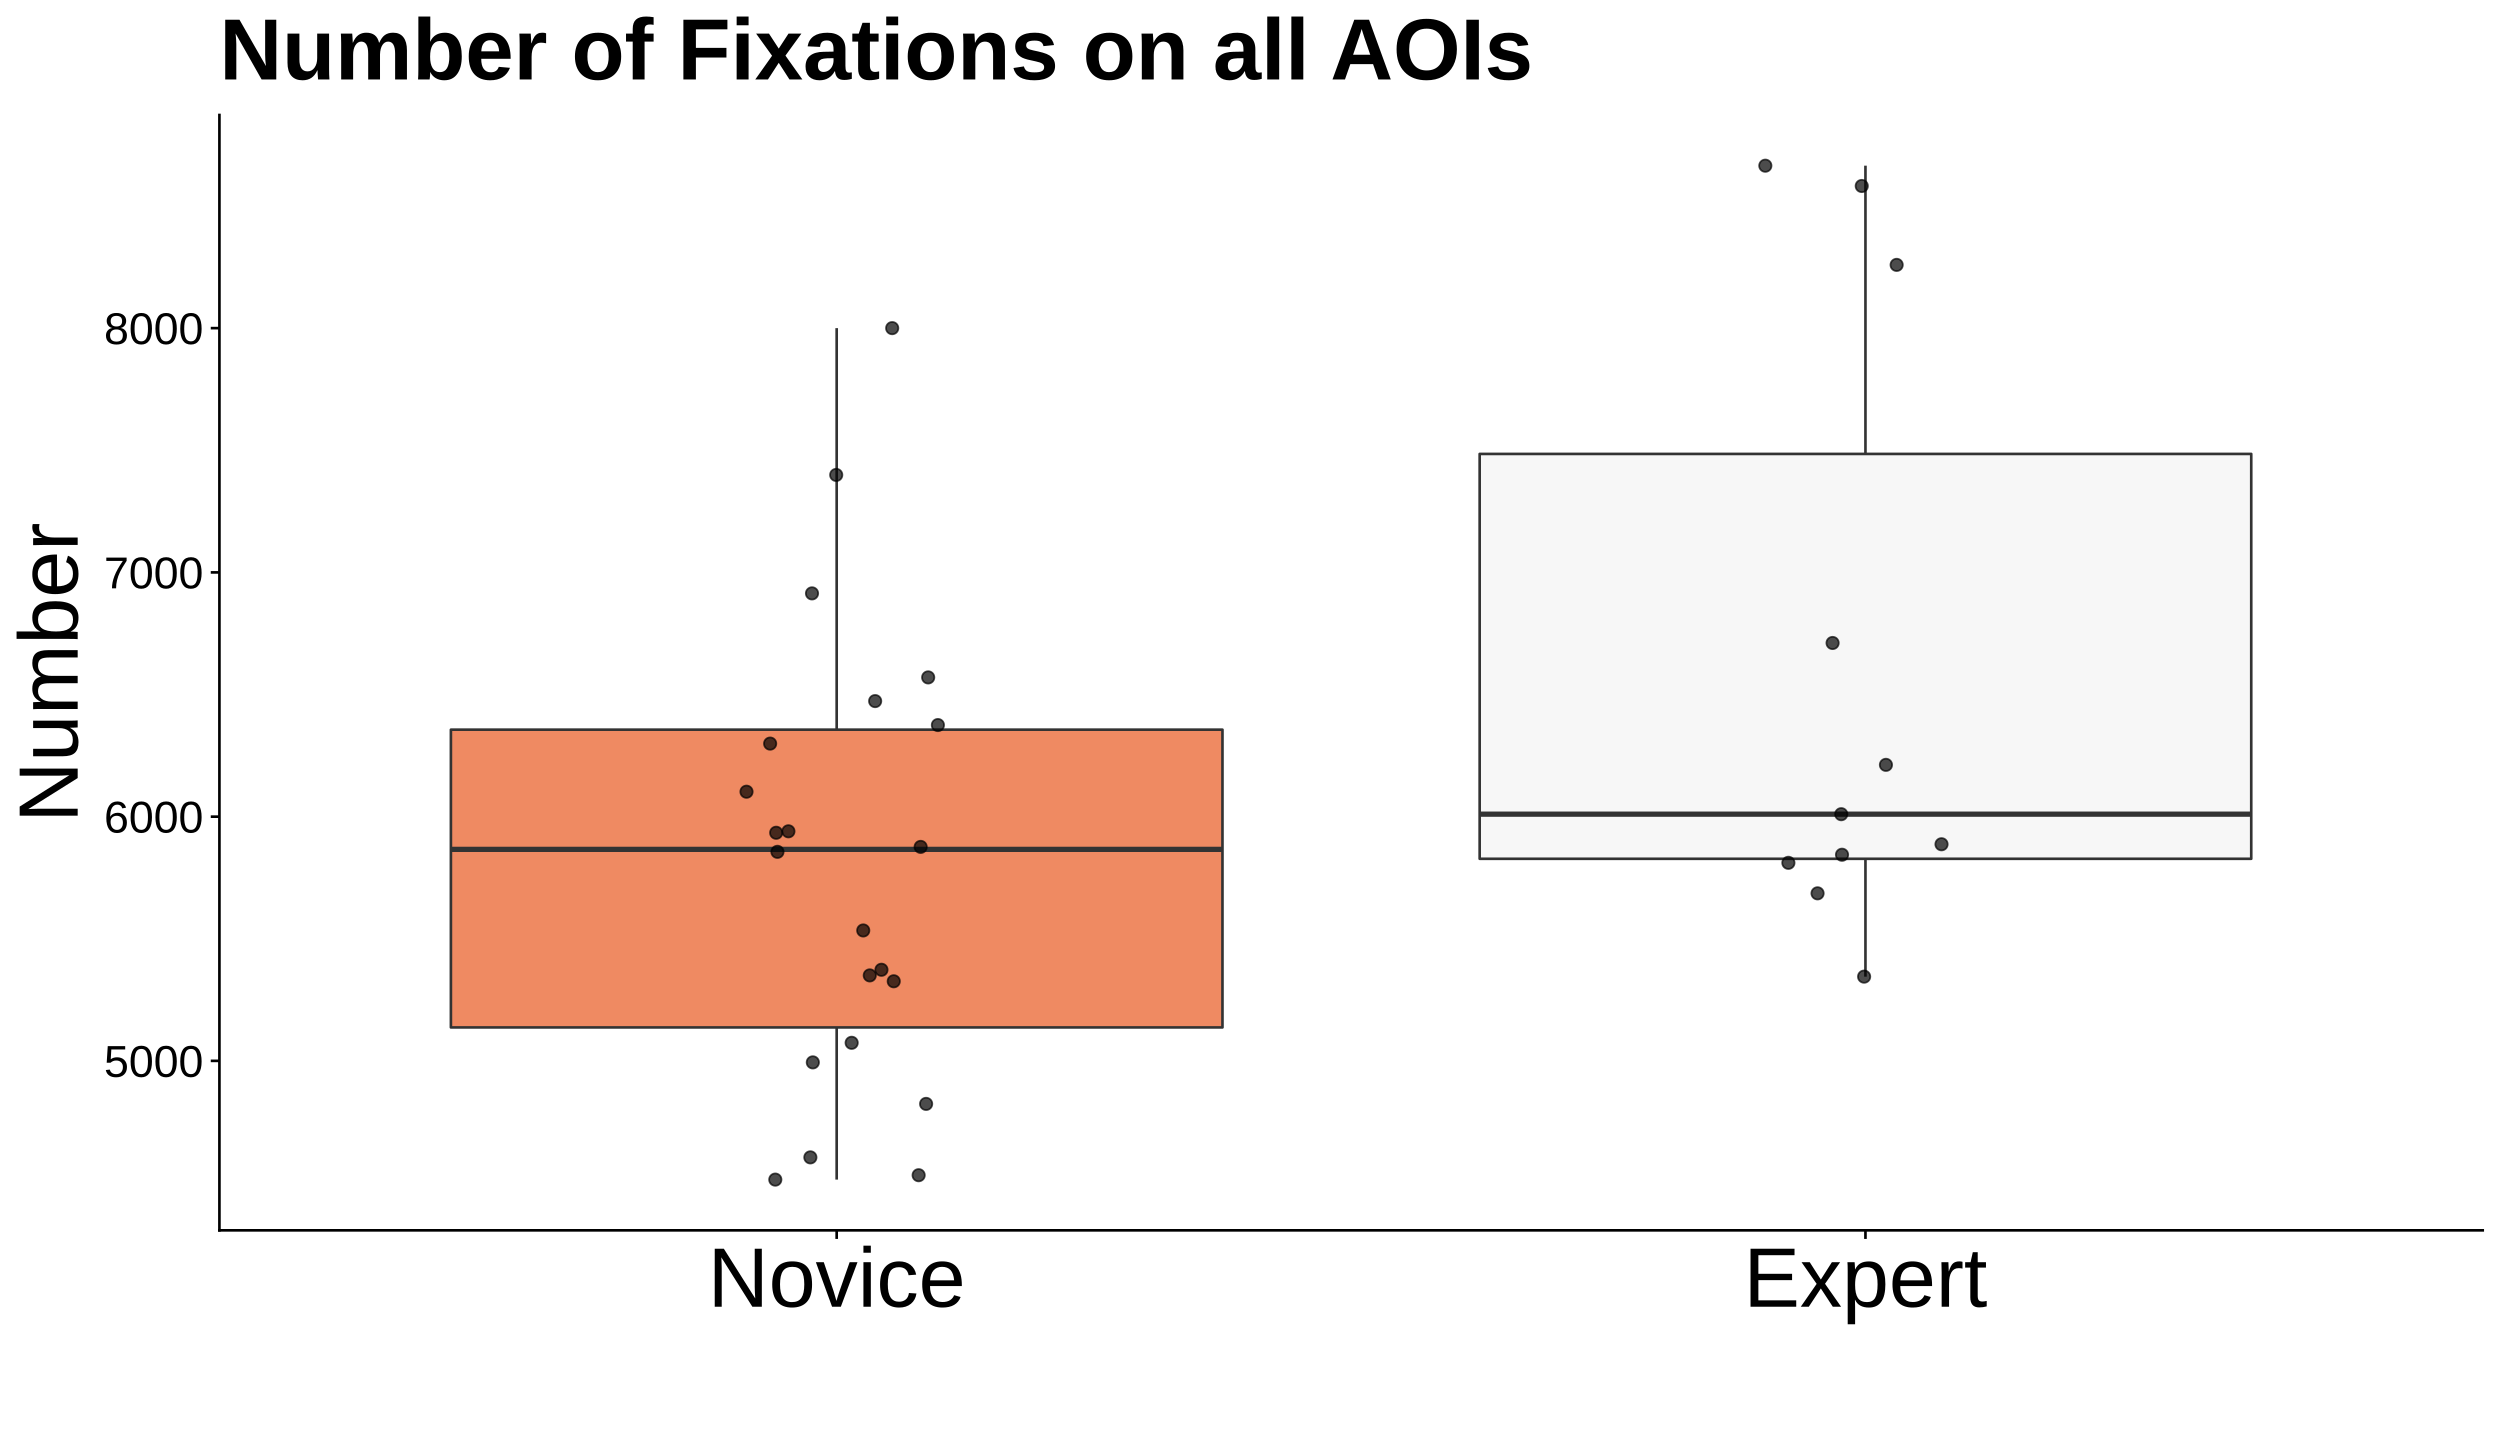
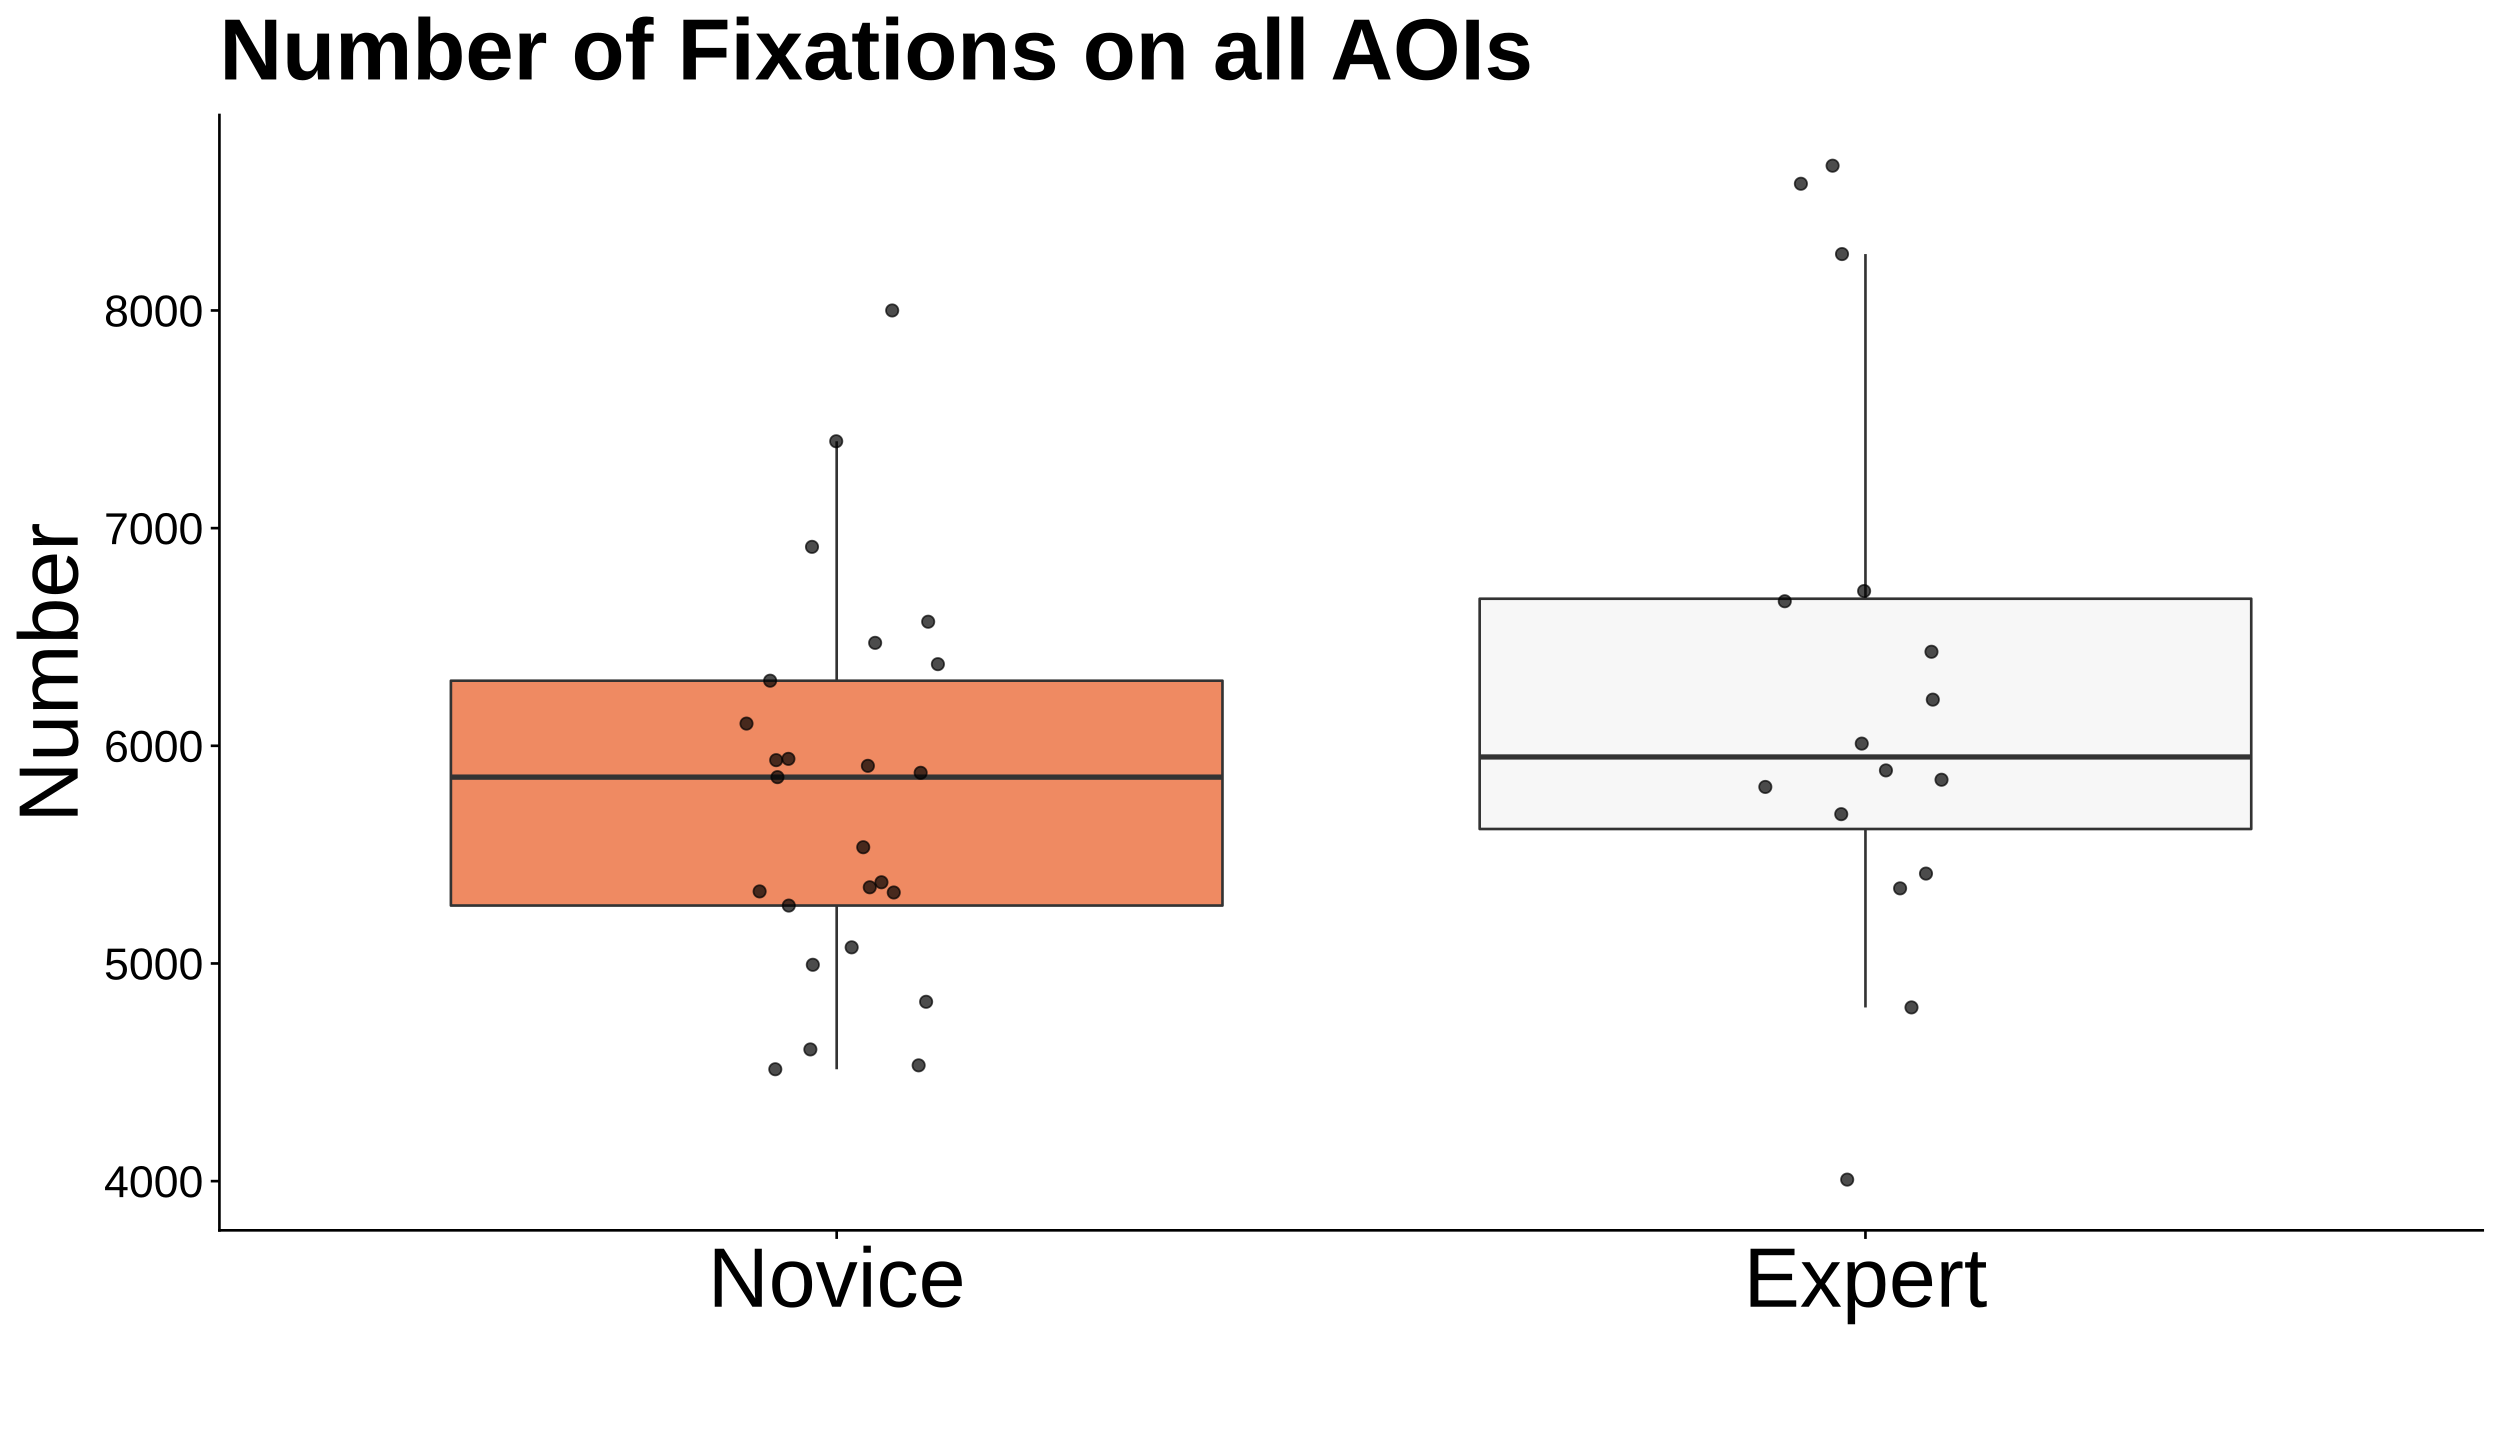
<svg xmlns="http://www.w3.org/2000/svg" class="svglite" width="1008.00pt" height="576.00pt" viewBox="0 0 1008.00 576.00">
  <defs>
    <style type="text/css">
    .svglite line, .svglite polyline, .svglite polygon, .svglite path, .svglite rect, .svglite circle {
      fill: none;
      stroke: #000000;
      stroke-linecap: round;
      stroke-linejoin: round;
      stroke-miterlimit: 10.00;
    }
    .svglite text {
      white-space: pre;
    }
  </style>
  </defs>
  <rect width="100%" height="100%" style="stroke: none; fill: none;" />
  <defs>
    <clipPath id="cpMC4wMHwxMDA4LjAwfDAuMDB8NTc2LjAw">
      <rect x="0.00" y="0.00" width="1008.00" height="576.00" />
    </clipPath>
  </defs>
  <g clip-path="url(#cpMC4wMHwxMDA4LjAwfDAuMDB8NTc2LjAw)">
</g>
  <defs>
    <clipPath id="cpODguNDd8MTAwMS4wM3w0Ni4zN3w0OTYuMDY=">
      <rect x="88.47" y="46.37" width="912.56" height="449.69" />
    </clipPath>
  </defs>
  <g clip-path="url(#cpODguNDd8MTAwMS4wM3w0Ni4zN3w0OTYuMDY=)">
-     <line x1="337.35" y1="294.21" x2="337.35" y2="132.30" style="stroke-width: 1.07; stroke: #333333; stroke-linecap: butt;" />
-     <line x1="337.35" y1="414.26" x2="337.35" y2="475.62" style="stroke-width: 1.07; stroke: #333333; stroke-linecap: butt;" />
-     <polygon points="181.80,294.21 181.80,414.26 492.90,414.26 492.90,294.21 181.80,294.21 " style="stroke-width: 1.07; stroke: #333333; fill: #EF8A62;" />
-     <line x1="181.80" y1="342.47" x2="492.90" y2="342.47" style="stroke-width: 2.13; stroke: #333333; stroke-linecap: butt;" />
-     <line x1="752.15" y1="183.02" x2="752.15" y2="66.81" style="stroke-width: 1.07; stroke: #333333; stroke-linecap: butt;" />
-     <line x1="752.15" y1="346.26" x2="752.15" y2="393.78" style="stroke-width: 1.07; stroke: #333333; stroke-linecap: butt;" />
-     <polygon points="596.60,183.02 596.60,346.26 907.70,346.26 907.70,183.02 596.60,183.02 " style="stroke-width: 1.07; stroke: #333333; fill: #F7F7F7;" />
-     <line x1="596.60" y1="328.28" x2="907.70" y2="328.28" style="stroke-width: 2.13; stroke: #333333; stroke-linecap: butt;" />
-     <circle cx="317.89" cy="335.18" r="2.49" style="stroke-width: 0.71; stroke: #000000; stroke-opacity: 0.70; fill: #000000; fill-opacity: 0.70;" />
-     <circle cx="326.74" cy="466.65" r="2.49" style="stroke-width: 0.71; stroke: #000000; stroke-opacity: 0.70; fill: #000000; fill-opacity: 0.70;" />
-     <circle cx="343.39" cy="420.46" r="2.49" style="stroke-width: 0.71; stroke: #000000; stroke-opacity: 0.70; fill: #000000; fill-opacity: 0.70;" />
-     <circle cx="371.21" cy="341.47" r="2.49" style="stroke-width: 0.71; stroke: #000000; stroke-opacity: 0.70; fill: #000000; fill-opacity: 0.70;" />
-     <circle cx="312.60" cy="475.62" r="2.49" style="stroke-width: 0.71; stroke: #000000; stroke-opacity: 0.70; fill: #000000; fill-opacity: 0.70;" />
-     <circle cx="370.40" cy="473.84" r="2.49" style="stroke-width: 0.71; stroke: #000000; stroke-opacity: 0.70; fill: #000000; fill-opacity: 0.70;" />
-     <circle cx="374.24" cy="273.13" r="2.49" style="stroke-width: 0.71; stroke: #000000; stroke-opacity: 0.70; fill: #000000; fill-opacity: 0.70;" />
-     <circle cx="350.69" cy="393.28" r="2.49" style="stroke-width: 0.71; stroke: #000000; stroke-opacity: 0.70; fill: #000000; fill-opacity: 0.70;" />
-     <circle cx="348.06" cy="375.16" r="2.49" style="stroke-width: 0.71; stroke: #000000; stroke-opacity: 0.70; fill: #000000; fill-opacity: 0.70;" />
-     <circle cx="300.99" cy="319.22" r="2.49" style="stroke-width: 0.71; stroke: #000000; stroke-opacity: 0.70; fill: #000000; fill-opacity: 0.70;" />
-     <circle cx="312.96" cy="335.77" r="2.49" style="stroke-width: 0.71; stroke: #000000; stroke-opacity: 0.70; fill: #000000; fill-opacity: 0.70;" />
-     <circle cx="310.52" cy="299.82" r="2.49" style="stroke-width: 0.71; stroke: #000000; stroke-opacity: 0.70; fill: #000000; fill-opacity: 0.70;" />
-     <circle cx="352.86" cy="282.68" r="2.49" style="stroke-width: 0.71; stroke: #000000; stroke-opacity: 0.70; fill: #000000; fill-opacity: 0.70;" />
-     <circle cx="327.73" cy="428.35" r="2.49" style="stroke-width: 0.71; stroke: #000000; stroke-opacity: 0.70; fill: #000000; fill-opacity: 0.70;" />
-     <circle cx="359.73" cy="132.30" r="2.49" style="stroke-width: 0.71; stroke: #000000; stroke-opacity: 0.70; fill: #000000; fill-opacity: 0.70;" />
-     <circle cx="337.16" cy="191.49" r="2.49" style="stroke-width: 0.71; stroke: #000000; stroke-opacity: 0.70; fill: #000000; fill-opacity: 0.70;" />
-     <circle cx="355.40" cy="391.01" r="2.49" style="stroke-width: 0.71; stroke: #000000; stroke-opacity: 0.70; fill: #000000; fill-opacity: 0.70;" />
-     <circle cx="378.16" cy="292.34" r="2.49" style="stroke-width: 0.71; stroke: #000000; stroke-opacity: 0.70; fill: #000000; fill-opacity: 0.70;" />
-     <circle cx="327.40" cy="239.25" r="2.49" style="stroke-width: 0.71; stroke: #000000; stroke-opacity: 0.70; fill: #000000; fill-opacity: 0.70;" />
-     <circle cx="360.36" cy="395.65" r="2.49" style="stroke-width: 0.71; stroke: #000000; stroke-opacity: 0.70; fill: #000000; fill-opacity: 0.70;" />
-     <circle cx="373.41" cy="445.09" r="2.49" style="stroke-width: 0.71; stroke: #000000; stroke-opacity: 0.70; fill: #000000; fill-opacity: 0.70;" />
-     <circle cx="313.47" cy="343.46" r="2.49" style="stroke-width: 0.71; stroke: #000000; stroke-opacity: 0.70; fill: #000000; fill-opacity: 0.70;" />
-     <circle cx="764.73" cy="106.80" r="2.49" style="stroke-width: 0.71; stroke: #000000; stroke-opacity: 0.70; fill: #000000; fill-opacity: 0.70;" />
-     <circle cx="721.08" cy="347.89" r="2.49" style="stroke-width: 0.71; stroke: #000000; stroke-opacity: 0.70; fill: #000000; fill-opacity: 0.70;" />
-     <circle cx="732.84" cy="360.19" r="2.49" style="stroke-width: 0.71; stroke: #000000; stroke-opacity: 0.70; fill: #000000; fill-opacity: 0.70;" />
-     <circle cx="742.70" cy="344.63" r="2.49" style="stroke-width: 0.71; stroke: #000000; stroke-opacity: 0.70; fill: #000000; fill-opacity: 0.70;" />
-     <circle cx="711.78" cy="66.81" r="2.49" style="stroke-width: 0.71; stroke: #000000; stroke-opacity: 0.70; fill: #000000; fill-opacity: 0.70;" />
-     <circle cx="742.39" cy="328.28" r="2.49" style="stroke-width: 0.71; stroke: #000000; stroke-opacity: 0.70; fill: #000000; fill-opacity: 0.70;" />
-     <circle cx="782.82" cy="340.40" r="2.49" style="stroke-width: 0.71; stroke: #000000; stroke-opacity: 0.70; fill: #000000; fill-opacity: 0.70;" />
-     <circle cx="738.90" cy="259.25" r="2.49" style="stroke-width: 0.71; stroke: #000000; stroke-opacity: 0.70; fill: #000000; fill-opacity: 0.70;" />
-     <circle cx="750.66" cy="74.99" r="2.49" style="stroke-width: 0.71; stroke: #000000; stroke-opacity: 0.70; fill: #000000; fill-opacity: 0.70;" />
-     <circle cx="760.41" cy="308.39" r="2.49" style="stroke-width: 0.71; stroke: #000000; stroke-opacity: 0.70; fill: #000000; fill-opacity: 0.70;" />
-     <circle cx="751.61" cy="393.78" r="2.49" style="stroke-width: 0.71; stroke: #000000; stroke-opacity: 0.70; fill: #000000; fill-opacity: 0.70;" />
+     <line x1="337.35" y1="274.46" x2="337.35" y2="177.92" style="stroke-width: 1.07; stroke: #333333; stroke-linecap: butt;" />
+     <line x1="337.35" y1="365.12" x2="337.35" y2="431.12" style="stroke-width: 1.07; stroke: #333333; stroke-linecap: butt;" />
+     <polygon points="181.80,274.46 181.80,365.12 492.90,365.12 492.90,274.46 181.80,274.46 " style="stroke-width: 1.07; stroke: #333333; fill: #EF8A62;" />
+     <line x1="181.80" y1="313.34" x2="492.90" y2="313.34" style="stroke-width: 2.13; stroke: #333333; stroke-linecap: butt;" />
+     <line x1="752.15" y1="241.40" x2="752.15" y2="102.44" style="stroke-width: 1.07; stroke: #333333; stroke-linecap: butt;" />
+     <line x1="752.15" y1="334.25" x2="752.15" y2="406.20" style="stroke-width: 1.07; stroke: #333333; stroke-linecap: butt;" />
+     <polygon points="596.60,241.40 596.60,334.25 907.70,334.25 907.70,241.40 596.60,241.40 " style="stroke-width: 1.07; stroke: #333333; fill: #F7F7F7;" />
+     <line x1="596.60" y1="305.22" x2="907.70" y2="305.22" style="stroke-width: 2.13; stroke: #333333; stroke-linecap: butt;" />
+     <circle cx="317.89" cy="305.97" r="2.49" style="stroke-width: 0.71; stroke: #000000; stroke-opacity: 0.70; fill: #000000; fill-opacity: 0.70;" />
+     <circle cx="326.74" cy="423.13" r="2.49" style="stroke-width: 0.71; stroke: #000000; stroke-opacity: 0.70; fill: #000000; fill-opacity: 0.70;" />
+     <circle cx="343.39" cy="381.97" r="2.49" style="stroke-width: 0.71; stroke: #000000; stroke-opacity: 0.70; fill: #000000; fill-opacity: 0.70;" />
+     <circle cx="371.21" cy="311.59" r="2.49" style="stroke-width: 0.71; stroke: #000000; stroke-opacity: 0.70; fill: #000000; fill-opacity: 0.70;" />
+     <circle cx="312.60" cy="431.12" r="2.49" style="stroke-width: 0.71; stroke: #000000; stroke-opacity: 0.70; fill: #000000; fill-opacity: 0.70;" />
+     <circle cx="370.40" cy="429.55" r="2.49" style="stroke-width: 0.71; stroke: #000000; stroke-opacity: 0.70; fill: #000000; fill-opacity: 0.70;" />
+     <circle cx="374.24" cy="250.68" r="2.49" style="stroke-width: 0.71; stroke: #000000; stroke-opacity: 0.70; fill: #000000; fill-opacity: 0.70;" />
+     <circle cx="350.69" cy="357.75" r="2.49" style="stroke-width: 0.71; stroke: #000000; stroke-opacity: 0.70; fill: #000000; fill-opacity: 0.70;" />
+     <circle cx="348.06" cy="341.60" r="2.49" style="stroke-width: 0.71; stroke: #000000; stroke-opacity: 0.70; fill: #000000; fill-opacity: 0.70;" />
+     <circle cx="300.99" cy="291.75" r="2.49" style="stroke-width: 0.71; stroke: #000000; stroke-opacity: 0.70; fill: #000000; fill-opacity: 0.70;" />
+     <circle cx="312.96" cy="306.49" r="2.49" style="stroke-width: 0.71; stroke: #000000; stroke-opacity: 0.70; fill: #000000; fill-opacity: 0.70;" />
+     <circle cx="310.52" cy="274.46" r="2.49" style="stroke-width: 0.71; stroke: #000000; stroke-opacity: 0.70; fill: #000000; fill-opacity: 0.70;" />
+     <circle cx="352.86" cy="259.20" r="2.49" style="stroke-width: 0.71; stroke: #000000; stroke-opacity: 0.70; fill: #000000; fill-opacity: 0.70;" />
+     <circle cx="327.73" cy="389.00" r="2.49" style="stroke-width: 0.71; stroke: #000000; stroke-opacity: 0.70; fill: #000000; fill-opacity: 0.70;" />
+     <circle cx="359.73" cy="125.18" r="2.49" style="stroke-width: 0.71; stroke: #000000; stroke-opacity: 0.70; fill: #000000; fill-opacity: 0.70;" />
+     <circle cx="337.16" cy="177.92" r="2.49" style="stroke-width: 0.71; stroke: #000000; stroke-opacity: 0.70; fill: #000000; fill-opacity: 0.70;" />
+     <circle cx="355.40" cy="355.73" r="2.49" style="stroke-width: 0.71; stroke: #000000; stroke-opacity: 0.70; fill: #000000; fill-opacity: 0.70;" />
+     <circle cx="378.16" cy="267.79" r="2.49" style="stroke-width: 0.71; stroke: #000000; stroke-opacity: 0.70; fill: #000000; fill-opacity: 0.70;" />
+     <circle cx="327.40" cy="220.49" r="2.49" style="stroke-width: 0.71; stroke: #000000; stroke-opacity: 0.70; fill: #000000; fill-opacity: 0.70;" />
+     <circle cx="360.36" cy="359.85" r="2.49" style="stroke-width: 0.71; stroke: #000000; stroke-opacity: 0.70; fill: #000000; fill-opacity: 0.70;" />
+     <circle cx="373.41" cy="403.92" r="2.49" style="stroke-width: 0.71; stroke: #000000; stroke-opacity: 0.70; fill: #000000; fill-opacity: 0.70;" />
+     <circle cx="313.47" cy="313.34" r="2.49" style="stroke-width: 0.71; stroke: #000000; stroke-opacity: 0.70; fill: #000000; fill-opacity: 0.70;" />
+     <circle cx="349.93" cy="308.78" r="2.49" style="stroke-width: 0.71; stroke: #000000; stroke-opacity: 0.70; fill: #000000; fill-opacity: 0.70;" />
+     <circle cx="306.28" cy="359.42" r="2.49" style="stroke-width: 0.71; stroke: #000000; stroke-opacity: 0.70; fill: #000000; fill-opacity: 0.70;" />
+     <circle cx="318.04" cy="365.13" r="2.49" style="stroke-width: 0.71; stroke: #000000; stroke-opacity: 0.70; fill: #000000; fill-opacity: 0.70;" />
+     <circle cx="742.70" cy="102.44" r="2.49" style="stroke-width: 0.71; stroke: #000000; stroke-opacity: 0.70; fill: #000000; fill-opacity: 0.70;" />
+     <circle cx="711.78" cy="317.29" r="2.49" style="stroke-width: 0.71; stroke: #000000; stroke-opacity: 0.70; fill: #000000; fill-opacity: 0.70;" />
+     <circle cx="742.39" cy="328.27" r="2.49" style="stroke-width: 0.71; stroke: #000000; stroke-opacity: 0.70; fill: #000000; fill-opacity: 0.70;" />
+     <circle cx="782.82" cy="314.39" r="2.49" style="stroke-width: 0.71; stroke: #000000; stroke-opacity: 0.70; fill: #000000; fill-opacity: 0.70;" />
+     <circle cx="738.90" cy="66.81" r="2.49" style="stroke-width: 0.71; stroke: #000000; stroke-opacity: 0.70; fill: #000000; fill-opacity: 0.70;" />
+     <circle cx="750.66" cy="299.82" r="2.49" style="stroke-width: 0.71; stroke: #000000; stroke-opacity: 0.70; fill: #000000; fill-opacity: 0.70;" />
+     <circle cx="760.41" cy="310.63" r="2.49" style="stroke-width: 0.71; stroke: #000000; stroke-opacity: 0.70; fill: #000000; fill-opacity: 0.70;" />
+     <circle cx="751.61" cy="238.31" r="2.49" style="stroke-width: 0.71; stroke: #000000; stroke-opacity: 0.70; fill: #000000; fill-opacity: 0.70;" />
+     <circle cx="726.12" cy="74.09" r="2.49" style="stroke-width: 0.71; stroke: #000000; stroke-opacity: 0.70; fill: #000000; fill-opacity: 0.70;" />
+     <circle cx="779.31" cy="282.09" r="2.49" style="stroke-width: 0.71; stroke: #000000; stroke-opacity: 0.70; fill: #000000; fill-opacity: 0.70;" />
+     <circle cx="766.12" cy="358.19" r="2.49" style="stroke-width: 0.71; stroke: #000000; stroke-opacity: 0.70; fill: #000000; fill-opacity: 0.70;" />
+     <circle cx="776.56" cy="352.23" r="2.49" style="stroke-width: 0.71; stroke: #000000; stroke-opacity: 0.70; fill: #000000; fill-opacity: 0.70;" />
+     <circle cx="719.62" cy="242.42" r="2.49" style="stroke-width: 0.71; stroke: #000000; stroke-opacity: 0.70; fill: #000000; fill-opacity: 0.70;" />
+     <circle cx="770.71" cy="406.19" r="2.49" style="stroke-width: 0.71; stroke: #000000; stroke-opacity: 0.70; fill: #000000; fill-opacity: 0.70;" />
+     <circle cx="744.79" cy="475.62" r="2.49" style="stroke-width: 0.71; stroke: #000000; stroke-opacity: 0.70; fill: #000000; fill-opacity: 0.70;" />
+     <circle cx="778.77" cy="262.79" r="2.49" style="stroke-width: 0.71; stroke: #000000; stroke-opacity: 0.70; fill: #000000; fill-opacity: 0.70;" />
  </g>
  <g clip-path="url(#cpMC4wMHwxMDA4LjAwfDAuMDB8NTc2LjAw)">
    <polyline points="88.47,496.06 88.47,46.37 " style="stroke-width: 1.07; stroke-linecap: square;" />
-     <text x="81.99" y="434.20" text-anchor="end" style="font-size: 18.00px; font-family: &quot;Arial&quot;;" textLength="40.03px" lengthAdjust="spacingAndGlyphs">5000</text>
-     <text x="81.99" y="335.71" text-anchor="end" style="font-size: 18.00px; font-family: &quot;Arial&quot;;" textLength="40.03px" lengthAdjust="spacingAndGlyphs">6000</text>
-     <text x="81.99" y="237.23" text-anchor="end" style="font-size: 18.00px; font-family: &quot;Arial&quot;;" textLength="40.03px" lengthAdjust="spacingAndGlyphs">7000</text>
-     <text x="81.99" y="138.75" text-anchor="end" style="font-size: 18.00px; font-family: &quot;Arial&quot;;" textLength="40.03px" lengthAdjust="spacingAndGlyphs">8000</text>
-     <polyline points="84.98,427.75 88.47,427.75 " style="stroke-width: 1.07; stroke-linecap: butt;" />
-     <polyline points="84.98,329.27 88.47,329.27 " style="stroke-width: 1.07; stroke-linecap: butt;" />
-     <polyline points="84.98,230.79 88.47,230.79 " style="stroke-width: 1.07; stroke-linecap: butt;" />
-     <polyline points="84.98,132.30 88.47,132.30 " style="stroke-width: 1.07; stroke-linecap: butt;" />
+     <text x="81.99" y="482.68" text-anchor="end" style="font-size: 18.00px; font-family: &quot;Arial&quot;;" textLength="40.03px" lengthAdjust="spacingAndGlyphs">4000</text>
+     <text x="81.99" y="394.91" text-anchor="end" style="font-size: 18.00px; font-family: &quot;Arial&quot;;" textLength="40.03px" lengthAdjust="spacingAndGlyphs">5000</text>
+     <text x="81.99" y="307.15" text-anchor="end" style="font-size: 18.00px; font-family: &quot;Arial&quot;;" textLength="40.03px" lengthAdjust="spacingAndGlyphs">6000</text>
+     <text x="81.99" y="219.38" text-anchor="end" style="font-size: 18.00px; font-family: &quot;Arial&quot;;" textLength="40.03px" lengthAdjust="spacingAndGlyphs">7000</text>
+     <text x="81.99" y="131.62" text-anchor="end" style="font-size: 18.00px; font-family: &quot;Arial&quot;;" textLength="40.03px" lengthAdjust="spacingAndGlyphs">8000</text>
+     <polyline points="84.98,476.24 88.47,476.24 " style="stroke-width: 1.07; stroke-linecap: butt;" />
+     <polyline points="84.98,388.47 88.47,388.47 " style="stroke-width: 1.07; stroke-linecap: butt;" />
+     <polyline points="84.98,300.71 88.47,300.71 " style="stroke-width: 1.07; stroke-linecap: butt;" />
+     <polyline points="84.98,212.94 88.47,212.94 " style="stroke-width: 1.07; stroke-linecap: butt;" />
+     <polyline points="84.98,125.17 88.47,125.17 " style="stroke-width: 1.07; stroke-linecap: butt;" />
    <polyline points="88.47,496.06 1001.03,496.06 " style="stroke-width: 1.07; stroke-linecap: square;" />
    <polyline points="337.35,499.55 337.35,496.06 " style="stroke-width: 1.07; stroke-linecap: butt;" />
    <polyline points="752.15,499.55 752.15,496.06 " style="stroke-width: 1.07; stroke-linecap: butt;" />
    <text x="337.35" y="526.88" text-anchor="middle" style="font-size: 34.00px; font-family: &quot;Arial&quot;;" textLength="103.92px" lengthAdjust="spacingAndGlyphs">Novice</text>
    <text x="752.15" y="526.88" text-anchor="middle" style="font-size: 34.00px; font-family: &quot;Arial&quot;;" textLength="98.26px" lengthAdjust="spacingAndGlyphs">Expert</text>
    <text transform="translate(31.32,271.22) rotate(-90)" text-anchor="middle" style="font-size: 34.00px; font-family: &quot;Arial&quot;;" textLength="120.91px" lengthAdjust="spacingAndGlyphs">Number</text>
    <text x="88.47" y="32.03" style="font-size: 35.00px; font-weight: bold; font-family: &quot;Arial&quot;;" textLength="529.58px" lengthAdjust="spacingAndGlyphs">Number of Fixations on all AOIs</text>
  </g>
</svg>
